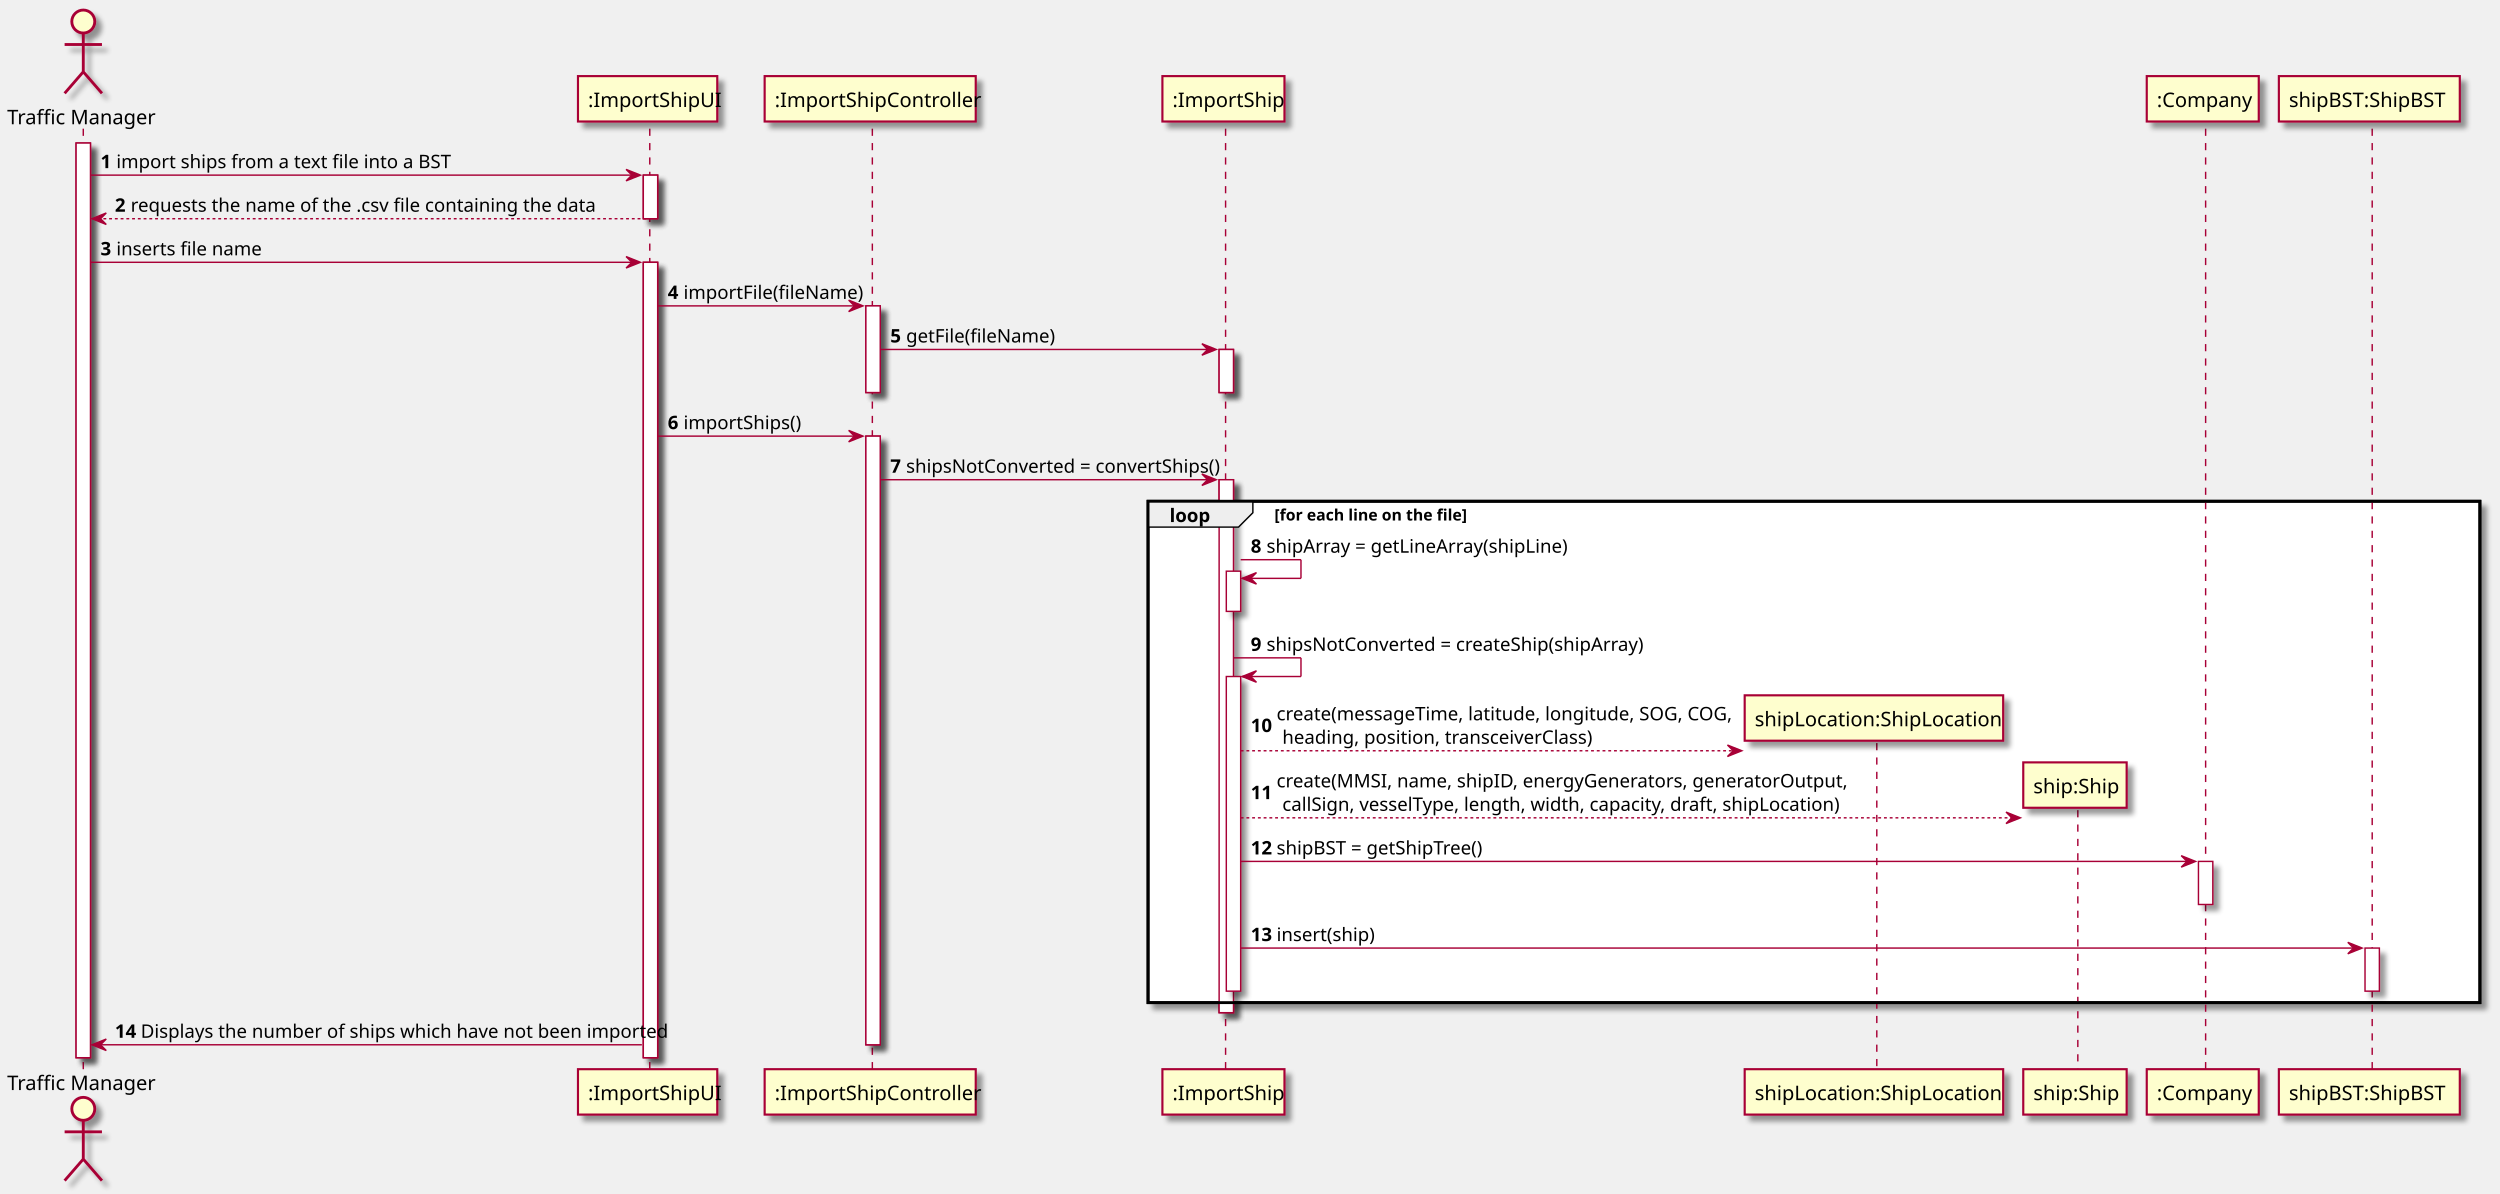
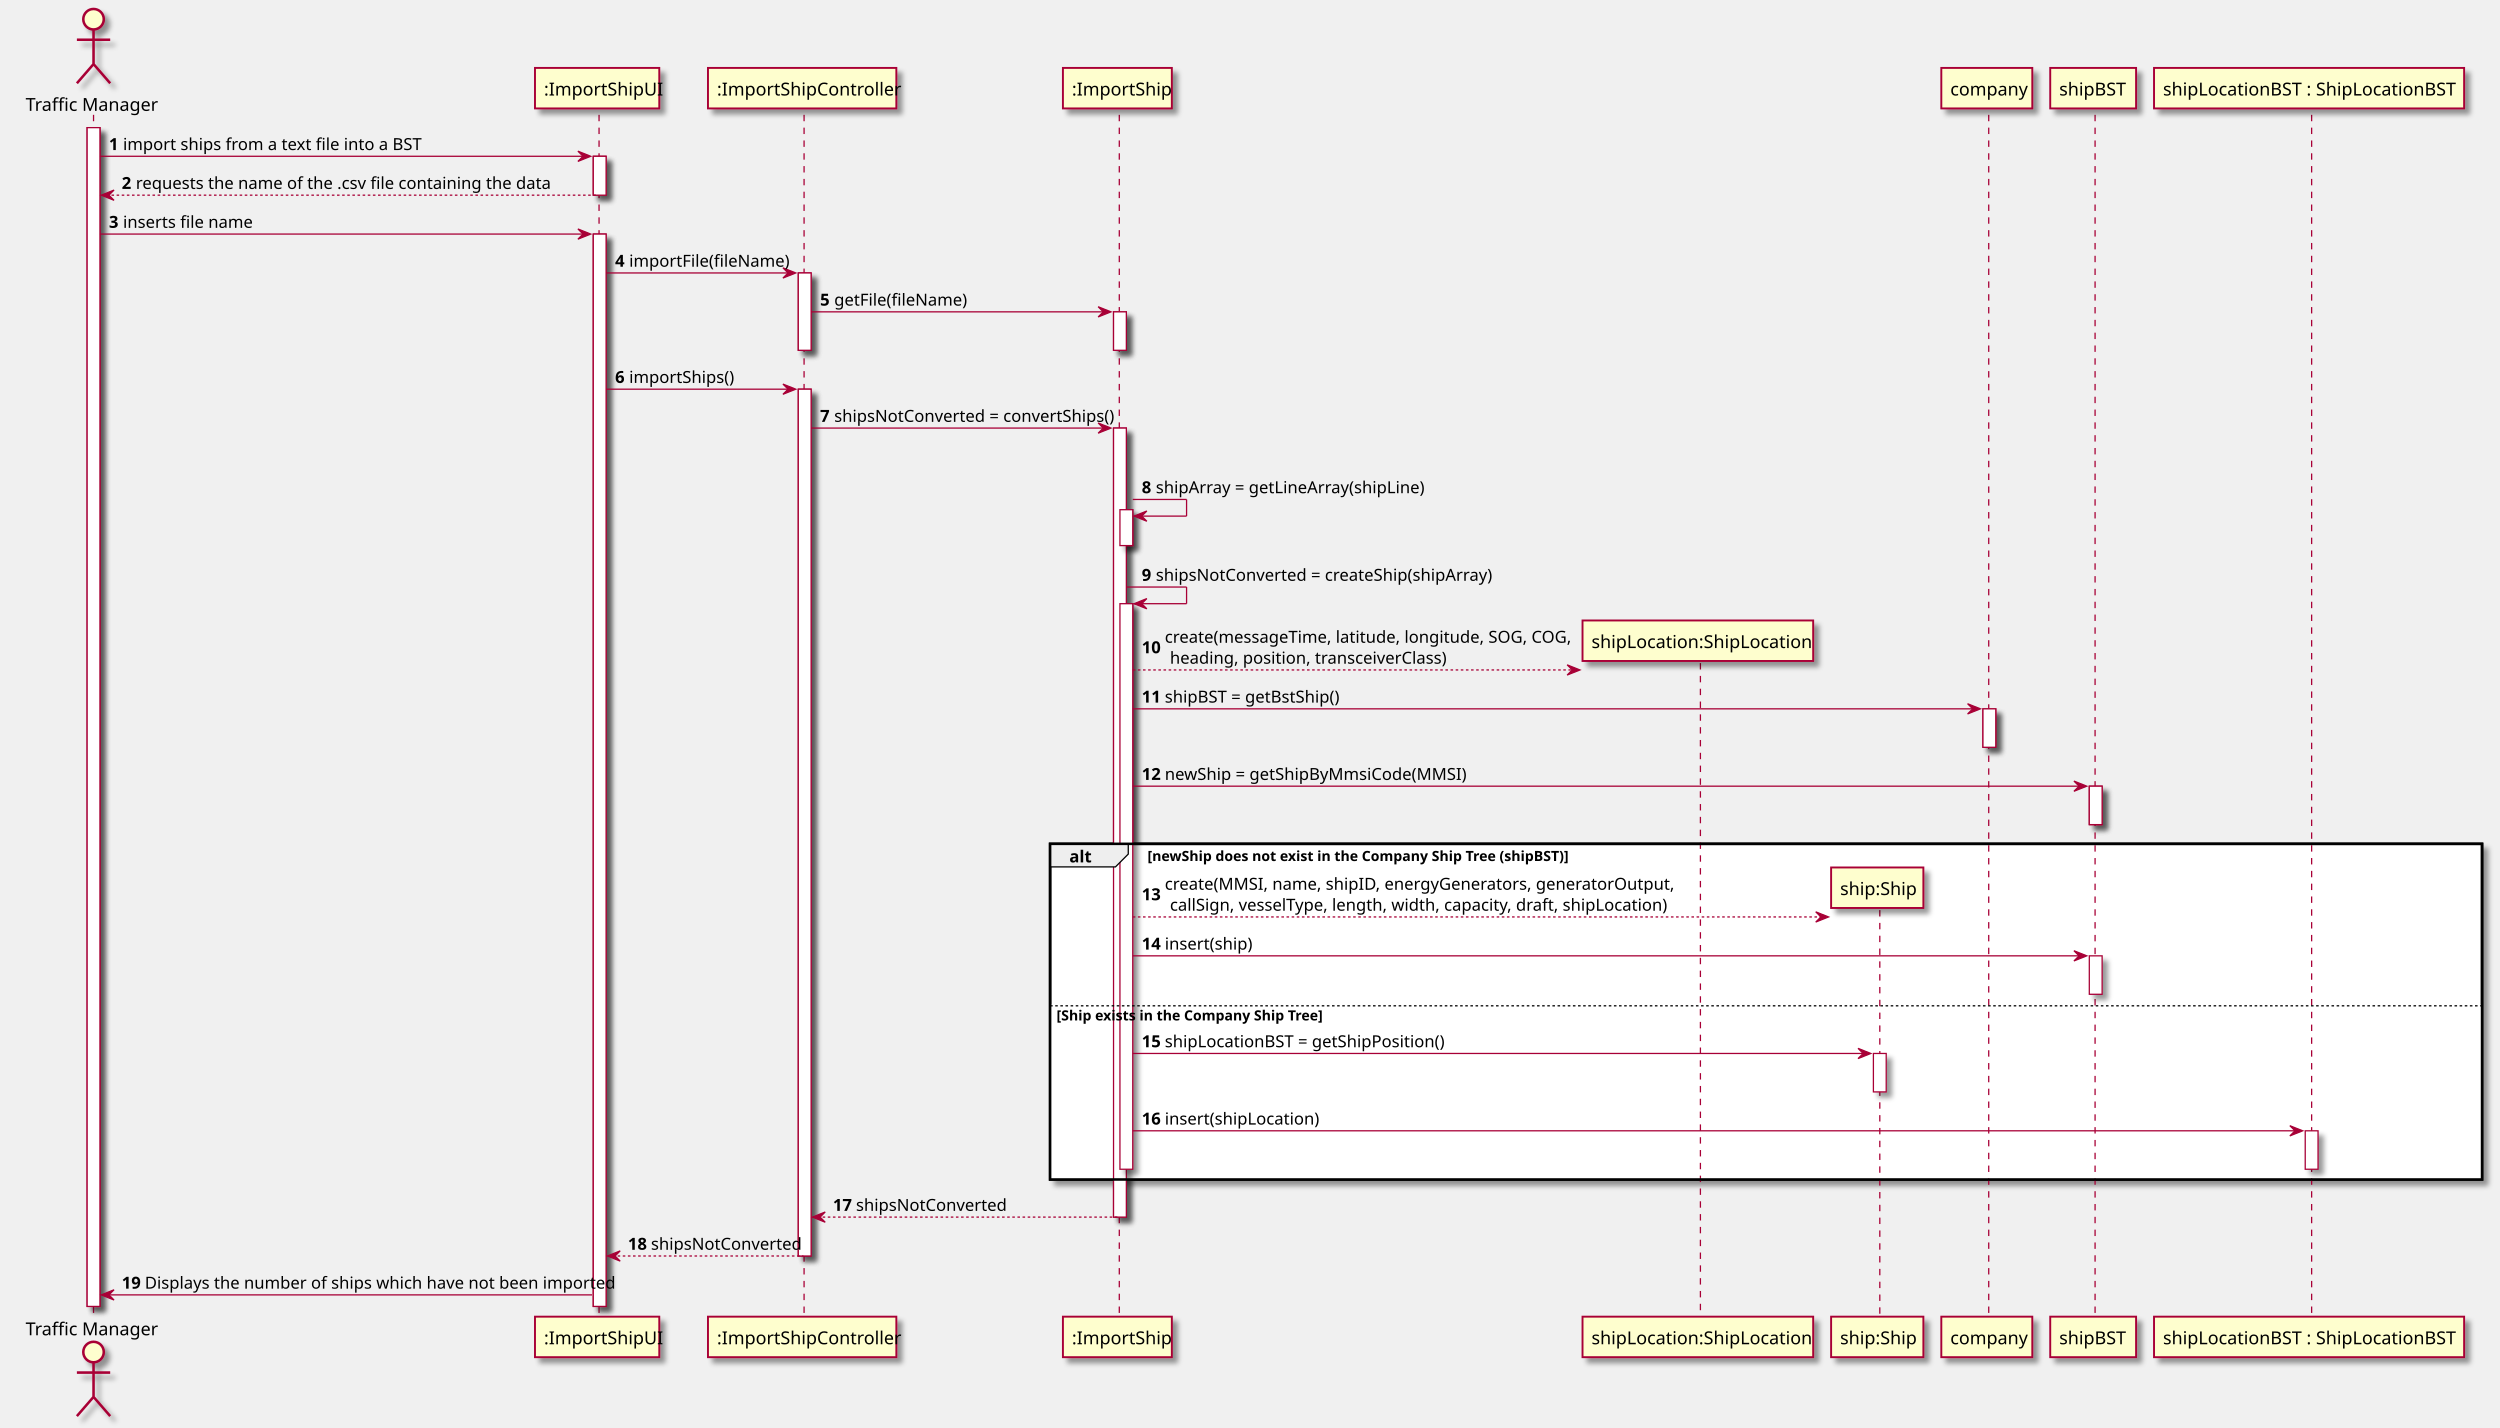
- <svg xmlns="http://www.w3.org/2000/svg" contentScriptType="application/ecmascript" contentStyleType="text/css" height="831px" preserveAspectRatio="none" style="width:1741px;height:831px;background:#FFFFFF;" version="1.1" viewBox="0 0 1741 831" width="1741px" zoomAndPan="magnify">
+ <svg xmlns="http://www.w3.org/2000/svg" contentScriptType="application/ecmascript" contentStyleType="text/css" height="1114px" preserveAspectRatio="none" style="width:1951px;height:1114px;background:#FFFFFF;" version="1.1" viewBox="0 0 1951 1114" width="1951px" zoomAndPan="magnify">
  <defs>
-     <filter height="300%" id="f15b3xujav7nir" width="300%" x="-1" y="-1">
+     <filter height="300%" id="f19c3mbxx3cxp" width="300%" x="-1" y="-1">
      <feGaussianBlur result="blurOut" stdDeviation="2.0" />
      <feColorMatrix in="blurOut" result="blurOut2" type="matrix" values="0 0 0 0 0 0 0 0 0 0 0 0 0 0 0 0 0 0 .4 0" />
      <feOffset dx="4.0" dy="4.0" in="blurOut2" result="blurOut3" />
      <feBlend in="SourceGraphic" in2="blurOut3" mode="normal" />
    </filter>
  </defs>
  <g>
-     <rect fill="#FFFFFF" filter="url(#f15b3xujav7nir)" height="636.977" style="stroke:#A80036;stroke-width:1.0;" width="10" x="53" y="99.609" />
-     <rect fill="#FFFFFF" filter="url(#f15b3xujav7nir)" height="30.352" style="stroke:#A80036;stroke-width:1.0;" width="10" x="448" y="121.961" />
-     <rect fill="#FFFFFF" filter="url(#f15b3xujav7nir)" height="553.922" style="stroke:#A80036;stroke-width:1.0;" width="10" x="448" y="182.664" />
-     <rect fill="#FFFFFF" filter="url(#f15b3xujav7nir)" height="60.352" style="stroke:#A80036;stroke-width:1.0;" width="10" x="603" y="213.016" />
-     <rect fill="#FFFFFF" filter="url(#f15b3xujav7nir)" height="423.867" style="stroke:#A80036;stroke-width:1.0;" width="10" x="603" y="303.719" />
-     <rect fill="#FFFFFF" filter="url(#f15b3xujav7nir)" height="30" style="stroke:#A80036;stroke-width:1.0;" width="10" x="849" y="243.367" />
-     <rect fill="#FFFFFF" filter="url(#f15b3xujav7nir)" height="371.164" style="stroke:#A80036;stroke-width:1.0;" width="10" x="849" y="334.07" />
-     <rect fill="#FFFFFF" filter="url(#f15b3xujav7nir)" height="28" style="stroke:#A80036;stroke-width:1.0;" width="10" x="854" y="397.773" />
-     <rect fill="#FFFFFF" filter="url(#f15b3xujav7nir)" height="219.109" style="stroke:#A80036;stroke-width:1.0;" width="10" x="854" y="471.125" />
-     <rect fill="#FFFFFF" filter="url(#f15b3xujav7nir)" height="30" style="stroke:#A80036;stroke-width:1.0;" width="10" x="1531" y="599.883" />
-     <rect fill="#FFFFFF" filter="url(#f15b3xujav7nir)" height="30" style="stroke:#A80036;stroke-width:1.0;" width="10" x="1647" y="660.234" />
-     <rect fill="#FFFFFF" filter="url(#f15b3xujav7nir)" height="349.164" style="stroke:#000000;stroke-width:2.0;" width="927.5" x="799.5" y="349.07" />
-     <line style="stroke:#A80036;stroke-width:1.0;stroke-dasharray:5.0,5.0;" x1="58" x2="58" y1="89.609" y2="745.586" />
-     <line style="stroke:#A80036;stroke-width:1.0;stroke-dasharray:5.0,5.0;" x1="452.5" x2="452.5" y1="89.609" y2="745.586" />
-     <line style="stroke:#A80036;stroke-width:1.0;stroke-dasharray:5.0,5.0;" x1="607.5" x2="607.5" y1="89.609" y2="745.586" />
-     <line style="stroke:#A80036;stroke-width:1.0;stroke-dasharray:5.0,5.0;" x1="853.5" x2="853.5" y1="89.609" y2="745.586" />
-     <line style="stroke:#A80036;stroke-width:1.0;stroke-dasharray:5.0,5.0;" x1="1307" x2="1307" y1="517.477" y2="745.586" />
-     <line style="stroke:#A80036;stroke-width:1.0;stroke-dasharray:5.0,5.0;" x1="1447" x2="1447" y1="564.18" y2="745.586" />
-     <line style="stroke:#A80036;stroke-width:1.0;stroke-dasharray:5.0,5.0;" x1="1536" x2="1536" y1="89.609" y2="745.586" />
-     <line style="stroke:#A80036;stroke-width:1.0;stroke-dasharray:5.0,5.0;" x1="1652" x2="1652" y1="89.609" y2="745.586" />
-     <text fill="#000000" font-family="sans-serif" font-size="14" lengthAdjust="spacing" textLength="100" x="5" y="86.533">Traffic Manager</text>
-     <ellipse cx="58" cy="15" fill="#FEFECE" filter="url(#f15b3xujav7nir)" rx="8" ry="8" style="stroke:#A80036;stroke-width:2.0;" />
-     <path d="M58,23 L58,50 M45,31 L71,31 M58,50 L45,65 M58,50 L71,65 " fill="none" filter="url(#f15b3xujav7nir)" style="stroke:#A80036;stroke-width:2.0;" />
-     <text fill="#000000" font-family="sans-serif" font-size="14" lengthAdjust="spacing" textLength="100" x="5" y="759.119">Traffic Manager</text>
-     <ellipse cx="58" cy="772.195" fill="#FEFECE" filter="url(#f15b3xujav7nir)" rx="8" ry="8" style="stroke:#A80036;stroke-width:2.0;" />
-     <path d="M58,780.195 L58,807.195 M45,788.195 L71,788.195 M58,807.195 L45,822.195 M58,807.195 L71,822.195 " fill="none" filter="url(#f15b3xujav7nir)" style="stroke:#A80036;stroke-width:2.0;" />
-     <rect fill="#FEFECE" filter="url(#f15b3xujav7nir)" height="31.609" style="stroke:#A80036;stroke-width:1.5;" width="97" x="402.5" y="53" />
-     <text fill="#000000" font-family="sans-serif" font-size="14" lengthAdjust="spacing" textLength="83" x="409.5" y="74.533">:ImportShipUI</text>
-     <rect fill="#FEFECE" filter="url(#f15b3xujav7nir)" height="31.609" style="stroke:#A80036;stroke-width:1.5;" width="97" x="402.5" y="744.586" />
-     <text fill="#000000" font-family="sans-serif" font-size="14" lengthAdjust="spacing" textLength="83" x="409.5" y="766.119">:ImportShipUI</text>
-     <rect fill="#FEFECE" filter="url(#f15b3xujav7nir)" height="31.609" style="stroke:#A80036;stroke-width:1.5;" width="147" x="532.5" y="53" />
-     <text fill="#000000" font-family="sans-serif" font-size="14" lengthAdjust="spacing" textLength="133" x="539.5" y="74.533">:ImportShipController</text>
-     <rect fill="#FEFECE" filter="url(#f15b3xujav7nir)" height="31.609" style="stroke:#A80036;stroke-width:1.5;" width="147" x="532.5" y="744.586" />
-     <text fill="#000000" font-family="sans-serif" font-size="14" lengthAdjust="spacing" textLength="133" x="539.5" y="766.119">:ImportShipController</text>
-     <rect fill="#FEFECE" filter="url(#f15b3xujav7nir)" height="31.609" style="stroke:#A80036;stroke-width:1.5;" width="85" x="809.5" y="53" />
-     <text fill="#000000" font-family="sans-serif" font-size="14" lengthAdjust="spacing" textLength="71" x="816.5" y="74.533">:ImportShip</text>
-     <rect fill="#FEFECE" filter="url(#f15b3xujav7nir)" height="31.609" style="stroke:#A80036;stroke-width:1.5;" width="85" x="809.5" y="744.586" />
-     <text fill="#000000" font-family="sans-serif" font-size="14" lengthAdjust="spacing" textLength="71" x="816.5" y="766.119">:ImportShip</text>
-     <rect fill="#FEFECE" filter="url(#f15b3xujav7nir)" height="31.609" style="stroke:#A80036;stroke-width:1.5;" width="180" x="1215" y="744.586" />
-     <text fill="#000000" font-family="sans-serif" font-size="14" lengthAdjust="spacing" textLength="166" x="1222" y="766.119">shipLocation:ShipLocation</text>
-     <rect fill="#FEFECE" filter="url(#f15b3xujav7nir)" height="31.609" style="stroke:#A80036;stroke-width:1.5;" width="72" x="1409" y="744.586" />
-     <text fill="#000000" font-family="sans-serif" font-size="14" lengthAdjust="spacing" textLength="58" x="1416" y="766.119">ship:Ship</text>
-     <rect fill="#FEFECE" filter="url(#f15b3xujav7nir)" height="31.609" style="stroke:#A80036;stroke-width:1.5;" width="78" x="1495" y="53" />
-     <text fill="#000000" font-family="sans-serif" font-size="14" lengthAdjust="spacing" textLength="64" x="1502" y="74.533">:Company</text>
-     <rect fill="#FEFECE" filter="url(#f15b3xujav7nir)" height="31.609" style="stroke:#A80036;stroke-width:1.5;" width="78" x="1495" y="744.586" />
-     <text fill="#000000" font-family="sans-serif" font-size="14" lengthAdjust="spacing" textLength="64" x="1502" y="766.119">:Company</text>
-     <rect fill="#FEFECE" filter="url(#f15b3xujav7nir)" height="31.609" style="stroke:#A80036;stroke-width:1.5;" width="126" x="1587" y="53" />
-     <text fill="#000000" font-family="sans-serif" font-size="14" lengthAdjust="spacing" textLength="112" x="1594" y="74.533">shipBST:ShipBST</text>
-     <rect fill="#FEFECE" filter="url(#f15b3xujav7nir)" height="31.609" style="stroke:#A80036;stroke-width:1.5;" width="126" x="1587" y="744.586" />
-     <text fill="#000000" font-family="sans-serif" font-size="14" lengthAdjust="spacing" textLength="112" x="1594" y="766.119">shipBST:ShipBST</text>
-     <rect fill="#FFFFFF" filter="url(#f15b3xujav7nir)" height="636.977" style="stroke:#A80036;stroke-width:1.0;" width="10" x="53" y="99.609" />
-     <rect fill="#FFFFFF" filter="url(#f15b3xujav7nir)" height="30.352" style="stroke:#A80036;stroke-width:1.0;" width="10" x="448" y="121.961" />
-     <rect fill="#FFFFFF" filter="url(#f15b3xujav7nir)" height="553.922" style="stroke:#A80036;stroke-width:1.0;" width="10" x="448" y="182.664" />
-     <rect fill="#FFFFFF" filter="url(#f15b3xujav7nir)" height="60.352" style="stroke:#A80036;stroke-width:1.0;" width="10" x="603" y="213.016" />
-     <rect fill="#FFFFFF" filter="url(#f15b3xujav7nir)" height="423.867" style="stroke:#A80036;stroke-width:1.0;" width="10" x="603" y="303.719" />
-     <rect fill="#FFFFFF" filter="url(#f15b3xujav7nir)" height="30" style="stroke:#A80036;stroke-width:1.0;" width="10" x="849" y="243.367" />
-     <rect fill="#FFFFFF" filter="url(#f15b3xujav7nir)" height="371.164" style="stroke:#A80036;stroke-width:1.0;" width="10" x="849" y="334.07" />
-     <rect fill="#FFFFFF" filter="url(#f15b3xujav7nir)" height="28" style="stroke:#A80036;stroke-width:1.0;" width="10" x="854" y="397.773" />
-     <rect fill="#FFFFFF" filter="url(#f15b3xujav7nir)" height="219.109" style="stroke:#A80036;stroke-width:1.0;" width="10" x="854" y="471.125" />
-     <rect fill="#FFFFFF" filter="url(#f15b3xujav7nir)" height="30" style="stroke:#A80036;stroke-width:1.0;" width="10" x="1531" y="599.883" />
-     <rect fill="#FFFFFF" filter="url(#f15b3xujav7nir)" height="30" style="stroke:#A80036;stroke-width:1.0;" width="10" x="1647" y="660.234" />
-     <polygon fill="#A80036" points="436,117.961,446,121.961,436,125.961,440,121.961" style="stroke:#A80036;stroke-width:1.0;" />
-     <line style="stroke:#A80036;stroke-width:1.0;" x1="63" x2="442" y1="121.961" y2="121.961" />
-     <text fill="#000000" font-family="sans-serif" font-size="13" font-weight="bold" lengthAdjust="spacing" textLength="7" x="70" y="117.105">1</text>
-     <text fill="#000000" font-family="sans-serif" font-size="13" lengthAdjust="spacing" textLength="222" x="81" y="117.105">import ships from a text file into a BST</text>
-     <polygon fill="#A80036" points="74,148.312,64,152.312,74,156.312,70,152.312" style="stroke:#A80036;stroke-width:1.0;" />
-     <line style="stroke:#A80036;stroke-width:1.0;stroke-dasharray:2.0,2.0;" x1="68" x2="452" y1="152.312" y2="152.312" />
-     <text fill="#000000" font-family="sans-serif" font-size="13" font-weight="bold" lengthAdjust="spacing" textLength="7" x="80" y="147.456">2</text>
-     <text fill="#000000" font-family="sans-serif" font-size="13" lengthAdjust="spacing" textLength="305" x="91" y="147.456">requests the name of the .csv file containing the data</text>
-     <polygon fill="#A80036" points="436,178.664,446,182.664,436,186.664,440,182.664" style="stroke:#A80036;stroke-width:1.0;" />
-     <line style="stroke:#A80036;stroke-width:1.0;" x1="63" x2="442" y1="182.664" y2="182.664" />
-     <text fill="#000000" font-family="sans-serif" font-size="13" font-weight="bold" lengthAdjust="spacing" textLength="7" x="70" y="177.808">3</text>
-     <text fill="#000000" font-family="sans-serif" font-size="13" lengthAdjust="spacing" textLength="95" x="81" y="177.808">inserts file name</text>
-     <polygon fill="#A80036" points="591,209.016,601,213.016,591,217.016,595,213.016" style="stroke:#A80036;stroke-width:1.0;" />
-     <line style="stroke:#A80036;stroke-width:1.0;" x1="458" x2="597" y1="213.016" y2="213.016" />
-     <text fill="#000000" font-family="sans-serif" font-size="13" font-weight="bold" lengthAdjust="spacing" textLength="7" x="465" y="208.159">4</text>
-     <text fill="#000000" font-family="sans-serif" font-size="13" lengthAdjust="spacing" textLength="115" x="476" y="208.159">importFile(fileName)</text>
-     <polygon fill="#A80036" points="837,239.367,847,243.367,837,247.367,841,243.367" style="stroke:#A80036;stroke-width:1.0;" />
-     <line style="stroke:#A80036;stroke-width:1.0;" x1="613" x2="843" y1="243.367" y2="243.367" />
-     <text fill="#000000" font-family="sans-serif" font-size="13" font-weight="bold" lengthAdjust="spacing" textLength="7" x="620" y="238.511">5</text>
-     <text fill="#000000" font-family="sans-serif" font-size="13" lengthAdjust="spacing" textLength="97" x="631" y="238.511">getFile(fileName)</text>
-     <polygon fill="#A80036" points="591,299.719,601,303.719,591,307.719,595,303.719" style="stroke:#A80036;stroke-width:1.0;" />
-     <line style="stroke:#A80036;stroke-width:1.0;" x1="458" x2="597" y1="303.719" y2="303.719" />
-     <text fill="#000000" font-family="sans-serif" font-size="13" font-weight="bold" lengthAdjust="spacing" textLength="7" x="465" y="298.862">6</text>
-     <text fill="#000000" font-family="sans-serif" font-size="13" lengthAdjust="spacing" textLength="77" x="476" y="298.862">importShips()</text>
-     <polygon fill="#A80036" points="837,330.07,847,334.07,837,338.07,841,334.07" style="stroke:#A80036;stroke-width:1.0;" />
-     <line style="stroke:#A80036;stroke-width:1.0;" x1="613" x2="843" y1="334.07" y2="334.07" />
-     <text fill="#000000" font-family="sans-serif" font-size="13" font-weight="bold" lengthAdjust="spacing" textLength="7" x="620" y="329.214">7</text>
-     <text fill="#000000" font-family="sans-serif" font-size="13" lengthAdjust="spacing" textLength="206" x="631" y="329.214">shipsNotConverted = convertShips()</text>
-     <path d="M799.5,349.07 L872.5,349.07 L872.5,357.07 L862.5,367.07 L799.5,367.07 L799.5,349.07 " fill="#EEEEEE" style="stroke:#000000;stroke-width:1.0;" />
-     <rect fill="none" height="349.164" style="stroke:#000000;stroke-width:2.0;" width="927.5" x="799.5" y="349.07" />
-     <text fill="#000000" font-family="sans-serif" font-size="13" font-weight="bold" lengthAdjust="spacing" textLength="28" x="814.5" y="363.565">loop</text>
-     <text fill="#000000" font-family="sans-serif" font-size="11" font-weight="bold" lengthAdjust="spacing" textLength="134" x="887.5" y="362.489">[for each line on the file]</text>
-     <line style="stroke:#A80036;stroke-width:1.0;" x1="864" x2="906" y1="389.773" y2="389.773" />
-     <line style="stroke:#A80036;stroke-width:1.0;" x1="906" x2="906" y1="389.773" y2="402.773" />
-     <line style="stroke:#A80036;stroke-width:1.0;" x1="865" x2="906" y1="402.773" y2="402.773" />
-     <polygon fill="#A80036" points="875,398.773,865,402.773,875,406.773,871,402.773" style="stroke:#A80036;stroke-width:1.0;" />
-     <text fill="#000000" font-family="sans-serif" font-size="13" font-weight="bold" lengthAdjust="spacing" textLength="7" x="871" y="384.917">8</text>
-     <text fill="#000000" font-family="sans-serif" font-size="13" lengthAdjust="spacing" textLength="200" x="882" y="384.917">shipArray = getLineArray(shipLine)</text>
-     <line style="stroke:#A80036;stroke-width:1.0;" x1="859" x2="906" y1="458.125" y2="458.125" />
-     <line style="stroke:#A80036;stroke-width:1.0;" x1="906" x2="906" y1="458.125" y2="471.125" />
-     <line style="stroke:#A80036;stroke-width:1.0;" x1="865" x2="906" y1="471.125" y2="471.125" />
-     <polygon fill="#A80036" points="875,467.125,865,471.125,875,475.125,871,471.125" style="stroke:#A80036;stroke-width:1.0;" />
-     <text fill="#000000" font-family="sans-serif" font-size="13" font-weight="bold" lengthAdjust="spacing" textLength="7" x="871" y="453.269">9</text>
-     <text fill="#000000" font-family="sans-serif" font-size="13" lengthAdjust="spacing" textLength="249" x="882" y="453.269">shipsNotConverted = createShip(shipArray)</text>
-     <polygon fill="#A80036" points="1203,518.828,1213,522.828,1203,526.828,1207,522.828" style="stroke:#A80036;stroke-width:1.0;" />
-     <line style="stroke:#A80036;stroke-width:1.0;stroke-dasharray:2.0,2.0;" x1="864" x2="1209" y1="522.828" y2="522.828" />
-     <text fill="#000000" font-family="sans-serif" font-size="13" font-weight="bold" lengthAdjust="spacing" textLength="14" x="871" y="509.796">10</text>
-     <text fill="#000000" font-family="sans-serif" font-size="13" lengthAdjust="spacing" textLength="309" x="889" y="501.62">create(messageTime, latitude, longitude, SOG, COG,</text>
-     <text fill="#000000" font-family="sans-serif" font-size="13" lengthAdjust="spacing" textLength="205" x="893" y="517.972">heading, position, transceiverClass)</text>
-     <rect fill="#FEFECE" filter="url(#f15b3xujav7nir)" height="31.609" style="stroke:#A80036;stroke-width:1.5;" width="180" x="1215" y="484.219" />
-     <text fill="#000000" font-family="sans-serif" font-size="14" lengthAdjust="spacing" textLength="166" x="1222" y="505.752">shipLocation:ShipLocation</text>
-     <polygon fill="#A80036" points="1397,565.531,1407,569.531,1397,573.531,1401,569.531" style="stroke:#A80036;stroke-width:1.0;" />
-     <line style="stroke:#A80036;stroke-width:1.0;stroke-dasharray:2.0,2.0;" x1="864" x2="1403" y1="569.531" y2="569.531" />
-     <text fill="#000000" font-family="sans-serif" font-size="13" font-weight="bold" lengthAdjust="spacing" textLength="14" x="871" y="556.499">11</text>
-     <text fill="#000000" font-family="sans-serif" font-size="13" lengthAdjust="spacing" textLength="374" x="889" y="548.323">create(MMSI, name, shipID, energyGenerators, generatorOutput,</text>
-     <text fill="#000000" font-family="sans-serif" font-size="13" lengthAdjust="spacing" textLength="374" x="893" y="564.675">callSign, vesselType, length, width, capacity, draft, shipLocation)</text>
-     <rect fill="#FEFECE" filter="url(#f15b3xujav7nir)" height="31.609" style="stroke:#A80036;stroke-width:1.5;" width="72" x="1409" y="530.922" />
-     <text fill="#000000" font-family="sans-serif" font-size="14" lengthAdjust="spacing" textLength="58" x="1416" y="552.455">ship:Ship</text>
-     <polygon fill="#A80036" points="1519,595.883,1529,599.883,1519,603.883,1523,599.883" style="stroke:#A80036;stroke-width:1.0;" />
-     <line style="stroke:#A80036;stroke-width:1.0;" x1="864" x2="1525" y1="599.883" y2="599.883" />
-     <text fill="#000000" font-family="sans-serif" font-size="13" font-weight="bold" lengthAdjust="spacing" textLength="14" x="871" y="595.026">12</text>
-     <text fill="#000000" font-family="sans-serif" font-size="13" lengthAdjust="spacing" textLength="142" x="889" y="595.026">shipBST = getShipTree()</text>
-     <polygon fill="#A80036" points="1635,656.234,1645,660.234,1635,664.234,1639,660.234" style="stroke:#A80036;stroke-width:1.0;" />
-     <line style="stroke:#A80036;stroke-width:1.0;" x1="864" x2="1641" y1="660.234" y2="660.234" />
-     <text fill="#000000" font-family="sans-serif" font-size="13" font-weight="bold" lengthAdjust="spacing" textLength="14" x="871" y="655.378">13</text>
-     <text fill="#000000" font-family="sans-serif" font-size="13" lengthAdjust="spacing" textLength="64" x="889" y="655.378">insert(ship)</text>
-     <polygon fill="#A80036" points="74,723.586,64,727.586,74,731.586,70,727.586" style="stroke:#A80036;stroke-width:1.0;" />
-     <line style="stroke:#A80036;stroke-width:1.0;" x1="68" x2="447" y1="727.586" y2="727.586" />
-     <text fill="#000000" font-family="sans-serif" font-size="13" font-weight="bold" lengthAdjust="spacing" textLength="14" x="80" y="722.73">14</text>
-     <text fill="#000000" font-family="sans-serif" font-size="13" lengthAdjust="spacing" textLength="343" x="98" y="722.73">Displays the number of ships which have not been imported</text>
+     <rect fill="#FFFFFF" filter="url(#f19c3mbxx3cxp)" height="919.922" style="stroke:#A80036;stroke-width:1.0;" width="10" x="68" y="99.609" />
+     <rect fill="#FFFFFF" filter="url(#f19c3mbxx3cxp)" height="30.352" style="stroke:#A80036;stroke-width:1.0;" width="10" x="463" y="121.961" />
+     <rect fill="#FFFFFF" filter="url(#f19c3mbxx3cxp)" height="836.867" style="stroke:#A80036;stroke-width:1.0;" width="10" x="463" y="182.664" />
+     <rect fill="#FFFFFF" filter="url(#f19c3mbxx3cxp)" height="60.352" style="stroke:#A80036;stroke-width:1.0;" width="10" x="623" y="213.016" />
+     <rect fill="#FFFFFF" filter="url(#f19c3mbxx3cxp)" height="676.461" style="stroke:#A80036;stroke-width:1.0;" width="10" x="623" y="303.719" />
+     <rect fill="#FFFFFF" filter="url(#f19c3mbxx3cxp)" height="30" style="stroke:#A80036;stroke-width:1.0;" width="10" x="869" y="243.367" />
+     <rect fill="#FFFFFF" filter="url(#f19c3mbxx3cxp)" height="615.758" style="stroke:#A80036;stroke-width:1.0;" width="10" x="869" y="334.07" />
+     <rect fill="#FFFFFF" filter="url(#f19c3mbxx3cxp)" height="28" style="stroke:#A80036;stroke-width:1.0;" width="10" x="874" y="397.773" />
+     <rect fill="#FFFFFF" filter="url(#f19c3mbxx3cxp)" height="441.352" style="stroke:#A80036;stroke-width:1.0;" width="10" x="874" y="471.125" />
+     <rect fill="#FFFFFF" filter="url(#f19c3mbxx3cxp)" height="30" style="stroke:#A80036;stroke-width:1.0;" width="10" x="1462" y="822.125" />
+     <rect fill="#FFFFFF" filter="url(#f19c3mbxx3cxp)" height="30" style="stroke:#A80036;stroke-width:1.0;" width="10" x="1547.5" y="553.18" />
+     <rect fill="#FFFFFF" filter="url(#f19c3mbxx3cxp)" height="30" style="stroke:#A80036;stroke-width:1.0;" width="10" x="1630.5" y="613.531" />
+     <rect fill="#FFFFFF" filter="url(#f19c3mbxx3cxp)" height="30" style="stroke:#A80036;stroke-width:1.0;" width="10" x="1630.5" y="745.938" />
+     <rect fill="#FFFFFF" filter="url(#f19c3mbxx3cxp)" height="30" style="stroke:#A80036;stroke-width:1.0;" width="10" x="1799" y="882.477" />
+     <rect fill="#FFFFFF" filter="url(#f19c3mbxx3cxp)" height="261.945" style="stroke:#000000;stroke-width:2.0;" width="1117.5" x="819.5" y="658.531" />
+     <rect fill="#FFFFFF" height="136.539" style="stroke:none;stroke-width:1.0;" width="1117.5" x="819.5" y="783.938" />
+     <line style="stroke:#A80036;stroke-width:1.0;stroke-dasharray:5.0,5.0;" x1="73" x2="73" y1="89.609" y2="1028.531" />
+     <line style="stroke:#A80036;stroke-width:1.0;stroke-dasharray:5.0,5.0;" x1="467.5" x2="467.5" y1="89.609" y2="1028.531" />
+     <line style="stroke:#A80036;stroke-width:1.0;stroke-dasharray:5.0,5.0;" x1="627.5" x2="627.5" y1="89.609" y2="1028.531" />
+     <line style="stroke:#A80036;stroke-width:1.0;stroke-dasharray:5.0,5.0;" x1="873.5" x2="873.5" y1="89.609" y2="1028.531" />
+     <line style="stroke:#A80036;stroke-width:1.0;stroke-dasharray:5.0,5.0;" x1="1327" x2="1327" y1="517.477" y2="1028.531" />
+     <line style="stroke:#A80036;stroke-width:1.0;stroke-dasharray:5.0,5.0;" x1="1467" x2="1467" y1="710.234" y2="1028.531" />
+     <line style="stroke:#A80036;stroke-width:1.0;stroke-dasharray:5.0,5.0;" x1="1552" x2="1552" y1="89.609" y2="1028.531" />
+     <line style="stroke:#A80036;stroke-width:1.0;stroke-dasharray:5.0,5.0;" x1="1635" x2="1635" y1="89.609" y2="1028.531" />
+     <line style="stroke:#A80036;stroke-width:1.0;stroke-dasharray:5.0,5.0;" x1="1804" x2="1804" y1="89.609" y2="1028.531" />
+     <text fill="#000000" font-family="sans-serif" font-size="14" lengthAdjust="spacing" textLength="100" x="20" y="86.533">Traffic Manager</text>
+     <ellipse cx="73" cy="15" fill="#FEFECE" filter="url(#f19c3mbxx3cxp)" rx="8" ry="8" style="stroke:#A80036;stroke-width:2.0;" />
+     <path d="M73,23 L73,50 M60,31 L86,31 M73,50 L60,65 M73,50 L86,65 " fill="none" filter="url(#f19c3mbxx3cxp)" style="stroke:#A80036;stroke-width:2.0;" />
+     <text fill="#000000" font-family="sans-serif" font-size="14" lengthAdjust="spacing" textLength="100" x="20" y="1042.064">Traffic Manager</text>
+     <ellipse cx="73" cy="1055.141" fill="#FEFECE" filter="url(#f19c3mbxx3cxp)" rx="8" ry="8" style="stroke:#A80036;stroke-width:2.0;" />
+     <path d="M73,1063.141 L73,1090.141 M60,1071.141 L86,1071.141 M73,1090.141 L60,1105.141 M73,1090.141 L86,1105.141 " fill="none" filter="url(#f19c3mbxx3cxp)" style="stroke:#A80036;stroke-width:2.0;" />
+     <rect fill="#FEFECE" filter="url(#f19c3mbxx3cxp)" height="31.609" style="stroke:#A80036;stroke-width:1.5;" width="97" x="417.5" y="53" />
+     <text fill="#000000" font-family="sans-serif" font-size="14" lengthAdjust="spacing" textLength="83" x="424.5" y="74.533">:ImportShipUI</text>
+     <rect fill="#FEFECE" filter="url(#f19c3mbxx3cxp)" height="31.609" style="stroke:#A80036;stroke-width:1.5;" width="97" x="417.5" y="1027.531" />
+     <text fill="#000000" font-family="sans-serif" font-size="14" lengthAdjust="spacing" textLength="83" x="424.5" y="1049.064">:ImportShipUI</text>
+     <rect fill="#FEFECE" filter="url(#f19c3mbxx3cxp)" height="31.609" style="stroke:#A80036;stroke-width:1.5;" width="147" x="552.5" y="53" />
+     <text fill="#000000" font-family="sans-serif" font-size="14" lengthAdjust="spacing" textLength="133" x="559.5" y="74.533">:ImportShipController</text>
+     <rect fill="#FEFECE" filter="url(#f19c3mbxx3cxp)" height="31.609" style="stroke:#A80036;stroke-width:1.5;" width="147" x="552.5" y="1027.531" />
+     <text fill="#000000" font-family="sans-serif" font-size="14" lengthAdjust="spacing" textLength="133" x="559.5" y="1049.064">:ImportShipController</text>
+     <rect fill="#FEFECE" filter="url(#f19c3mbxx3cxp)" height="31.609" style="stroke:#A80036;stroke-width:1.5;" width="85" x="829.5" y="53" />
+     <text fill="#000000" font-family="sans-serif" font-size="14" lengthAdjust="spacing" textLength="71" x="836.5" y="74.533">:ImportShip</text>
+     <rect fill="#FEFECE" filter="url(#f19c3mbxx3cxp)" height="31.609" style="stroke:#A80036;stroke-width:1.5;" width="85" x="829.5" y="1027.531" />
+     <text fill="#000000" font-family="sans-serif" font-size="14" lengthAdjust="spacing" textLength="71" x="836.5" y="1049.064">:ImportShip</text>
+     <rect fill="#FEFECE" filter="url(#f19c3mbxx3cxp)" height="31.609" style="stroke:#A80036;stroke-width:1.5;" width="180" x="1235" y="1027.531" />
+     <text fill="#000000" font-family="sans-serif" font-size="14" lengthAdjust="spacing" textLength="166" x="1242" y="1049.064">shipLocation:ShipLocation</text>
+     <rect fill="#FEFECE" filter="url(#f19c3mbxx3cxp)" height="31.609" style="stroke:#A80036;stroke-width:1.5;" width="72" x="1429" y="1027.531" />
+     <text fill="#000000" font-family="sans-serif" font-size="14" lengthAdjust="spacing" textLength="58" x="1436" y="1049.064">ship:Ship</text>
+     <rect fill="#FEFECE" filter="url(#f19c3mbxx3cxp)" height="31.609" style="stroke:#A80036;stroke-width:1.5;" width="71" x="1515" y="53" />
+     <text fill="#000000" font-family="sans-serif" font-size="14" lengthAdjust="spacing" textLength="57" x="1522" y="74.533">company</text>
+     <rect fill="#FEFECE" filter="url(#f19c3mbxx3cxp)" height="31.609" style="stroke:#A80036;stroke-width:1.5;" width="71" x="1515" y="1027.531" />
+     <text fill="#000000" font-family="sans-serif" font-size="14" lengthAdjust="spacing" textLength="57" x="1522" y="1049.064">company</text>
+     <rect fill="#FEFECE" filter="url(#f19c3mbxx3cxp)" height="31.609" style="stroke:#A80036;stroke-width:1.5;" width="67" x="1600" y="53" />
+     <text fill="#000000" font-family="sans-serif" font-size="14" lengthAdjust="spacing" textLength="53" x="1607" y="74.533">shipBST</text>
+     <rect fill="#FEFECE" filter="url(#f19c3mbxx3cxp)" height="31.609" style="stroke:#A80036;stroke-width:1.5;" width="67" x="1600" y="1027.531" />
+     <text fill="#000000" font-family="sans-serif" font-size="14" lengthAdjust="spacing" textLength="53" x="1607" y="1049.064">shipBST</text>
+     <rect fill="#FEFECE" filter="url(#f19c3mbxx3cxp)" height="31.609" style="stroke:#A80036;stroke-width:1.5;" width="242" x="1681" y="53" />
+     <text fill="#000000" font-family="sans-serif" font-size="14" lengthAdjust="spacing" textLength="228" x="1688" y="74.533">shipLocationBST : ShipLocationBST</text>
+     <rect fill="#FEFECE" filter="url(#f19c3mbxx3cxp)" height="31.609" style="stroke:#A80036;stroke-width:1.5;" width="242" x="1681" y="1027.531" />
+     <text fill="#000000" font-family="sans-serif" font-size="14" lengthAdjust="spacing" textLength="228" x="1688" y="1049.064">shipLocationBST : ShipLocationBST</text>
+     <rect fill="#FFFFFF" filter="url(#f19c3mbxx3cxp)" height="919.922" style="stroke:#A80036;stroke-width:1.0;" width="10" x="68" y="99.609" />
+     <rect fill="#FFFFFF" filter="url(#f19c3mbxx3cxp)" height="30.352" style="stroke:#A80036;stroke-width:1.0;" width="10" x="463" y="121.961" />
+     <rect fill="#FFFFFF" filter="url(#f19c3mbxx3cxp)" height="836.867" style="stroke:#A80036;stroke-width:1.0;" width="10" x="463" y="182.664" />
+     <rect fill="#FFFFFF" filter="url(#f19c3mbxx3cxp)" height="60.352" style="stroke:#A80036;stroke-width:1.0;" width="10" x="623" y="213.016" />
+     <rect fill="#FFFFFF" filter="url(#f19c3mbxx3cxp)" height="676.461" style="stroke:#A80036;stroke-width:1.0;" width="10" x="623" y="303.719" />
+     <rect fill="#FFFFFF" filter="url(#f19c3mbxx3cxp)" height="30" style="stroke:#A80036;stroke-width:1.0;" width="10" x="869" y="243.367" />
+     <rect fill="#FFFFFF" filter="url(#f19c3mbxx3cxp)" height="615.758" style="stroke:#A80036;stroke-width:1.0;" width="10" x="869" y="334.07" />
+     <rect fill="#FFFFFF" filter="url(#f19c3mbxx3cxp)" height="28" style="stroke:#A80036;stroke-width:1.0;" width="10" x="874" y="397.773" />
+     <rect fill="#FFFFFF" filter="url(#f19c3mbxx3cxp)" height="441.352" style="stroke:#A80036;stroke-width:1.0;" width="10" x="874" y="471.125" />
+     <rect fill="#FFFFFF" filter="url(#f19c3mbxx3cxp)" height="30" style="stroke:#A80036;stroke-width:1.0;" width="10" x="1462" y="822.125" />
+     <rect fill="#FFFFFF" filter="url(#f19c3mbxx3cxp)" height="30" style="stroke:#A80036;stroke-width:1.0;" width="10" x="1547.5" y="553.18" />
+     <rect fill="#FFFFFF" filter="url(#f19c3mbxx3cxp)" height="30" style="stroke:#A80036;stroke-width:1.0;" width="10" x="1630.5" y="613.531" />
+     <rect fill="#FFFFFF" filter="url(#f19c3mbxx3cxp)" height="30" style="stroke:#A80036;stroke-width:1.0;" width="10" x="1630.5" y="745.938" />
+     <rect fill="#FFFFFF" filter="url(#f19c3mbxx3cxp)" height="30" style="stroke:#A80036;stroke-width:1.0;" width="10" x="1799" y="882.477" />
+     <polygon fill="#A80036" points="451,117.961,461,121.961,451,125.961,455,121.961" style="stroke:#A80036;stroke-width:1.0;" />
+     <line style="stroke:#A80036;stroke-width:1.0;" x1="78" x2="457" y1="121.961" y2="121.961" />
+     <text fill="#000000" font-family="sans-serif" font-size="13" font-weight="bold" lengthAdjust="spacing" textLength="7" x="85" y="117.105">1</text>
+     <text fill="#000000" font-family="sans-serif" font-size="13" lengthAdjust="spacing" textLength="222" x="96" y="117.105">import ships from a text file into a BST</text>
+     <polygon fill="#A80036" points="89,148.312,79,152.312,89,156.312,85,152.312" style="stroke:#A80036;stroke-width:1.0;" />
+     <line style="stroke:#A80036;stroke-width:1.0;stroke-dasharray:2.0,2.0;" x1="83" x2="467" y1="152.312" y2="152.312" />
+     <text fill="#000000" font-family="sans-serif" font-size="13" font-weight="bold" lengthAdjust="spacing" textLength="7" x="95" y="147.456">2</text>
+     <text fill="#000000" font-family="sans-serif" font-size="13" lengthAdjust="spacing" textLength="305" x="106" y="147.456">requests the name of the .csv file containing the data</text>
+     <polygon fill="#A80036" points="451,178.664,461,182.664,451,186.664,455,182.664" style="stroke:#A80036;stroke-width:1.0;" />
+     <line style="stroke:#A80036;stroke-width:1.0;" x1="78" x2="457" y1="182.664" y2="182.664" />
+     <text fill="#000000" font-family="sans-serif" font-size="13" font-weight="bold" lengthAdjust="spacing" textLength="7" x="85" y="177.808">3</text>
+     <text fill="#000000" font-family="sans-serif" font-size="13" lengthAdjust="spacing" textLength="95" x="96" y="177.808">inserts file name</text>
+     <polygon fill="#A80036" points="611,209.016,621,213.016,611,217.016,615,213.016" style="stroke:#A80036;stroke-width:1.0;" />
+     <line style="stroke:#A80036;stroke-width:1.0;" x1="473" x2="617" y1="213.016" y2="213.016" />
+     <text fill="#000000" font-family="sans-serif" font-size="13" font-weight="bold" lengthAdjust="spacing" textLength="7" x="480" y="208.159">4</text>
+     <text fill="#000000" font-family="sans-serif" font-size="13" lengthAdjust="spacing" textLength="115" x="491" y="208.159">importFile(fileName)</text>
+     <polygon fill="#A80036" points="857,239.367,867,243.367,857,247.367,861,243.367" style="stroke:#A80036;stroke-width:1.0;" />
+     <line style="stroke:#A80036;stroke-width:1.0;" x1="633" x2="863" y1="243.367" y2="243.367" />
+     <text fill="#000000" font-family="sans-serif" font-size="13" font-weight="bold" lengthAdjust="spacing" textLength="7" x="640" y="238.511">5</text>
+     <text fill="#000000" font-family="sans-serif" font-size="13" lengthAdjust="spacing" textLength="97" x="651" y="238.511">getFile(fileName)</text>
+     <polygon fill="#A80036" points="611,299.719,621,303.719,611,307.719,615,303.719" style="stroke:#A80036;stroke-width:1.0;" />
+     <line style="stroke:#A80036;stroke-width:1.0;" x1="473" x2="617" y1="303.719" y2="303.719" />
+     <text fill="#000000" font-family="sans-serif" font-size="13" font-weight="bold" lengthAdjust="spacing" textLength="7" x="480" y="298.862">6</text>
+     <text fill="#000000" font-family="sans-serif" font-size="13" lengthAdjust="spacing" textLength="77" x="491" y="298.862">importShips()</text>
+     <polygon fill="#A80036" points="857,330.07,867,334.07,857,338.07,861,334.07" style="stroke:#A80036;stroke-width:1.0;" />
+     <line style="stroke:#A80036;stroke-width:1.0;" x1="633" x2="863" y1="334.07" y2="334.07" />
+     <text fill="#000000" font-family="sans-serif" font-size="13" font-weight="bold" lengthAdjust="spacing" textLength="7" x="640" y="329.214">7</text>
+     <text fill="#000000" font-family="sans-serif" font-size="13" lengthAdjust="spacing" textLength="206" x="651" y="329.214">shipsNotConverted = convertShips()</text>
+     <line style="stroke:#A80036;stroke-width:1.0;" x1="884" x2="926" y1="389.773" y2="389.773" />
+     <line style="stroke:#A80036;stroke-width:1.0;" x1="926" x2="926" y1="389.773" y2="402.773" />
+     <line style="stroke:#A80036;stroke-width:1.0;" x1="885" x2="926" y1="402.773" y2="402.773" />
+     <polygon fill="#A80036" points="895,398.773,885,402.773,895,406.773,891,402.773" style="stroke:#A80036;stroke-width:1.0;" />
+     <text fill="#000000" font-family="sans-serif" font-size="13" font-weight="bold" lengthAdjust="spacing" textLength="7" x="891" y="384.917">8</text>
+     <text fill="#000000" font-family="sans-serif" font-size="13" lengthAdjust="spacing" textLength="200" x="902" y="384.917">shipArray = getLineArray(shipLine)</text>
+     <line style="stroke:#A80036;stroke-width:1.0;" x1="879" x2="926" y1="458.125" y2="458.125" />
+     <line style="stroke:#A80036;stroke-width:1.0;" x1="926" x2="926" y1="458.125" y2="471.125" />
+     <line style="stroke:#A80036;stroke-width:1.0;" x1="885" x2="926" y1="471.125" y2="471.125" />
+     <polygon fill="#A80036" points="895,467.125,885,471.125,895,475.125,891,471.125" style="stroke:#A80036;stroke-width:1.0;" />
+     <text fill="#000000" font-family="sans-serif" font-size="13" font-weight="bold" lengthAdjust="spacing" textLength="7" x="891" y="453.269">9</text>
+     <text fill="#000000" font-family="sans-serif" font-size="13" lengthAdjust="spacing" textLength="249" x="902" y="453.269">shipsNotConverted = createShip(shipArray)</text>
+     <polygon fill="#A80036" points="1223,518.828,1233,522.828,1223,526.828,1227,522.828" style="stroke:#A80036;stroke-width:1.0;" />
+     <line style="stroke:#A80036;stroke-width:1.0;stroke-dasharray:2.0,2.0;" x1="884" x2="1229" y1="522.828" y2="522.828" />
+     <text fill="#000000" font-family="sans-serif" font-size="13" font-weight="bold" lengthAdjust="spacing" textLength="14" x="891" y="509.796">10</text>
+     <text fill="#000000" font-family="sans-serif" font-size="13" lengthAdjust="spacing" textLength="309" x="909" y="501.62">create(messageTime, latitude, longitude, SOG, COG,</text>
+     <text fill="#000000" font-family="sans-serif" font-size="13" lengthAdjust="spacing" textLength="205" x="913" y="517.972">heading, position, transceiverClass)</text>
+     <rect fill="#FEFECE" filter="url(#f19c3mbxx3cxp)" height="31.609" style="stroke:#A80036;stroke-width:1.5;" width="180" x="1235" y="484.219" />
+     <text fill="#000000" font-family="sans-serif" font-size="14" lengthAdjust="spacing" textLength="166" x="1242" y="505.752">shipLocation:ShipLocation</text>
+     <polygon fill="#A80036" points="1535.5,549.18,1545.5,553.18,1535.5,557.18,1539.5,553.18" style="stroke:#A80036;stroke-width:1.0;" />
+     <line style="stroke:#A80036;stroke-width:1.0;" x1="884" x2="1541.5" y1="553.18" y2="553.18" />
+     <text fill="#000000" font-family="sans-serif" font-size="13" font-weight="bold" lengthAdjust="spacing" textLength="14" x="891" y="548.323">11</text>
+     <text fill="#000000" font-family="sans-serif" font-size="13" lengthAdjust="spacing" textLength="137" x="909" y="548.323">shipBST = getBstShip()</text>
+     <polygon fill="#A80036" points="1618.5,609.531,1628.5,613.531,1618.5,617.531,1622.5,613.531" style="stroke:#A80036;stroke-width:1.0;" />
+     <line style="stroke:#A80036;stroke-width:1.0;" x1="884" x2="1624.5" y1="613.531" y2="613.531" />
+     <text fill="#000000" font-family="sans-serif" font-size="13" font-weight="bold" lengthAdjust="spacing" textLength="14" x="891" y="608.675">12</text>
+     <text fill="#000000" font-family="sans-serif" font-size="13" lengthAdjust="spacing" textLength="229" x="909" y="608.675">newShip = getShipByMmsiCode(MMSI)</text>
+     <path d="M819.5,658.531 L880.5,658.531 L880.5,666.531 L870.5,676.531 L819.5,676.531 L819.5,658.531 " fill="#EEEEEE" style="stroke:#000000;stroke-width:1.0;" />
+     <rect fill="none" height="261.945" style="stroke:#000000;stroke-width:2.0;" width="1117.5" x="819.5" y="658.531" />
+     <text fill="#000000" font-family="sans-serif" font-size="13" font-weight="bold" lengthAdjust="spacing" textLength="16" x="834.5" y="673.026">alt</text>
+     <text fill="#000000" font-family="sans-serif" font-size="11" font-weight="bold" lengthAdjust="spacing" textLength="339" x="895.5" y="671.95">[newShip does not exist in the Company Ship Tree (shipBST)]</text>
+     <polygon fill="#A80036" points="1417,711.586,1427,715.586,1417,719.586,1421,715.586" style="stroke:#A80036;stroke-width:1.0;" />
+     <line style="stroke:#A80036;stroke-width:1.0;stroke-dasharray:2.0,2.0;" x1="884" x2="1423" y1="715.586" y2="715.586" />
+     <text fill="#000000" font-family="sans-serif" font-size="13" font-weight="bold" lengthAdjust="spacing" textLength="14" x="891" y="702.554">13</text>
+     <text fill="#000000" font-family="sans-serif" font-size="13" lengthAdjust="spacing" textLength="374" x="909" y="694.378">create(MMSI, name, shipID, energyGenerators, generatorOutput,</text>
+     <text fill="#000000" font-family="sans-serif" font-size="13" lengthAdjust="spacing" textLength="374" x="913" y="710.73">callSign, vesselType, length, width, capacity, draft, shipLocation)</text>
+     <rect fill="#FEFECE" filter="url(#f19c3mbxx3cxp)" height="31.609" style="stroke:#A80036;stroke-width:1.5;" width="72" x="1429" y="676.977" />
+     <text fill="#000000" font-family="sans-serif" font-size="14" lengthAdjust="spacing" textLength="58" x="1436" y="698.51">ship:Ship</text>
+     <polygon fill="#A80036" points="1618.5,741.938,1628.5,745.938,1618.5,749.938,1622.5,745.938" style="stroke:#A80036;stroke-width:1.0;" />
+     <line style="stroke:#A80036;stroke-width:1.0;" x1="884" x2="1624.5" y1="745.938" y2="745.938" />
+     <text fill="#000000" font-family="sans-serif" font-size="13" font-weight="bold" lengthAdjust="spacing" textLength="14" x="891" y="741.081">14</text>
+     <text fill="#000000" font-family="sans-serif" font-size="13" lengthAdjust="spacing" textLength="64" x="909" y="741.081">insert(ship)</text>
+     <line style="stroke:#000000;stroke-width:1.0;stroke-dasharray:2.0,2.0;" x1="819.5" x2="1937" y1="784.938" y2="784.938" />
+     <text fill="#000000" font-family="sans-serif" font-size="11" font-weight="bold" lengthAdjust="spacing" textLength="214" x="824.5" y="796.356">[Ship exists in the Company Ship Tree]</text>
+     <polygon fill="#A80036" points="1450,818.125,1460,822.125,1450,826.125,1454,822.125" style="stroke:#A80036;stroke-width:1.0;" />
+     <line style="stroke:#A80036;stroke-width:1.0;" x1="884" x2="1456" y1="822.125" y2="822.125" />
+     <text fill="#000000" font-family="sans-serif" font-size="13" font-weight="bold" lengthAdjust="spacing" textLength="14" x="891" y="817.269">15</text>
+     <text fill="#000000" font-family="sans-serif" font-size="13" lengthAdjust="spacing" textLength="213" x="909" y="817.269">shipLocationBST = getShipPosition()</text>
+     <polygon fill="#A80036" points="1787,878.477,1797,882.477,1787,886.477,1791,882.477" style="stroke:#A80036;stroke-width:1.0;" />
+     <line style="stroke:#A80036;stroke-width:1.0;" x1="884" x2="1793" y1="882.477" y2="882.477" />
+     <text fill="#000000" font-family="sans-serif" font-size="13" font-weight="bold" lengthAdjust="spacing" textLength="14" x="891" y="877.62">16</text>
+     <text fill="#000000" font-family="sans-serif" font-size="13" lengthAdjust="spacing" textLength="113" x="909" y="877.62">insert(shipLocation)</text>
+     <polygon fill="#A80036" points="644,945.828,634,949.828,644,953.828,640,949.828" style="stroke:#A80036;stroke-width:1.0;" />
+     <line style="stroke:#A80036;stroke-width:1.0;stroke-dasharray:2.0,2.0;" x1="638" x2="873" y1="949.828" y2="949.828" />
+     <text fill="#000000" font-family="sans-serif" font-size="13" font-weight="bold" lengthAdjust="spacing" textLength="14" x="650" y="944.972">17</text>
+     <text fill="#000000" font-family="sans-serif" font-size="13" lengthAdjust="spacing" textLength="108" x="668" y="944.972">shipsNotConverted</text>
+     <polygon fill="#A80036" points="484,976.18,474,980.18,484,984.18,480,980.18" style="stroke:#A80036;stroke-width:1.0;" />
+     <line style="stroke:#A80036;stroke-width:1.0;stroke-dasharray:2.0,2.0;" x1="478" x2="627" y1="980.18" y2="980.18" />
+     <text fill="#000000" font-family="sans-serif" font-size="13" font-weight="bold" lengthAdjust="spacing" textLength="14" x="490" y="975.323">18</text>
+     <text fill="#000000" font-family="sans-serif" font-size="13" lengthAdjust="spacing" textLength="108" x="508" y="975.323">shipsNotConverted</text>
+     <polygon fill="#A80036" points="89,1006.531,79,1010.531,89,1014.531,85,1010.531" style="stroke:#A80036;stroke-width:1.0;" />
+     <line style="stroke:#A80036;stroke-width:1.0;" x1="83" x2="462" y1="1010.531" y2="1010.531" />
+     <text fill="#000000" font-family="sans-serif" font-size="13" font-weight="bold" lengthAdjust="spacing" textLength="14" x="95" y="1005.675">19</text>
+     <text fill="#000000" font-family="sans-serif" font-size="13" lengthAdjust="spacing" textLength="343" x="113" y="1005.675">Displays the number of ships which have not been imported</text>
  </g>
</svg>
